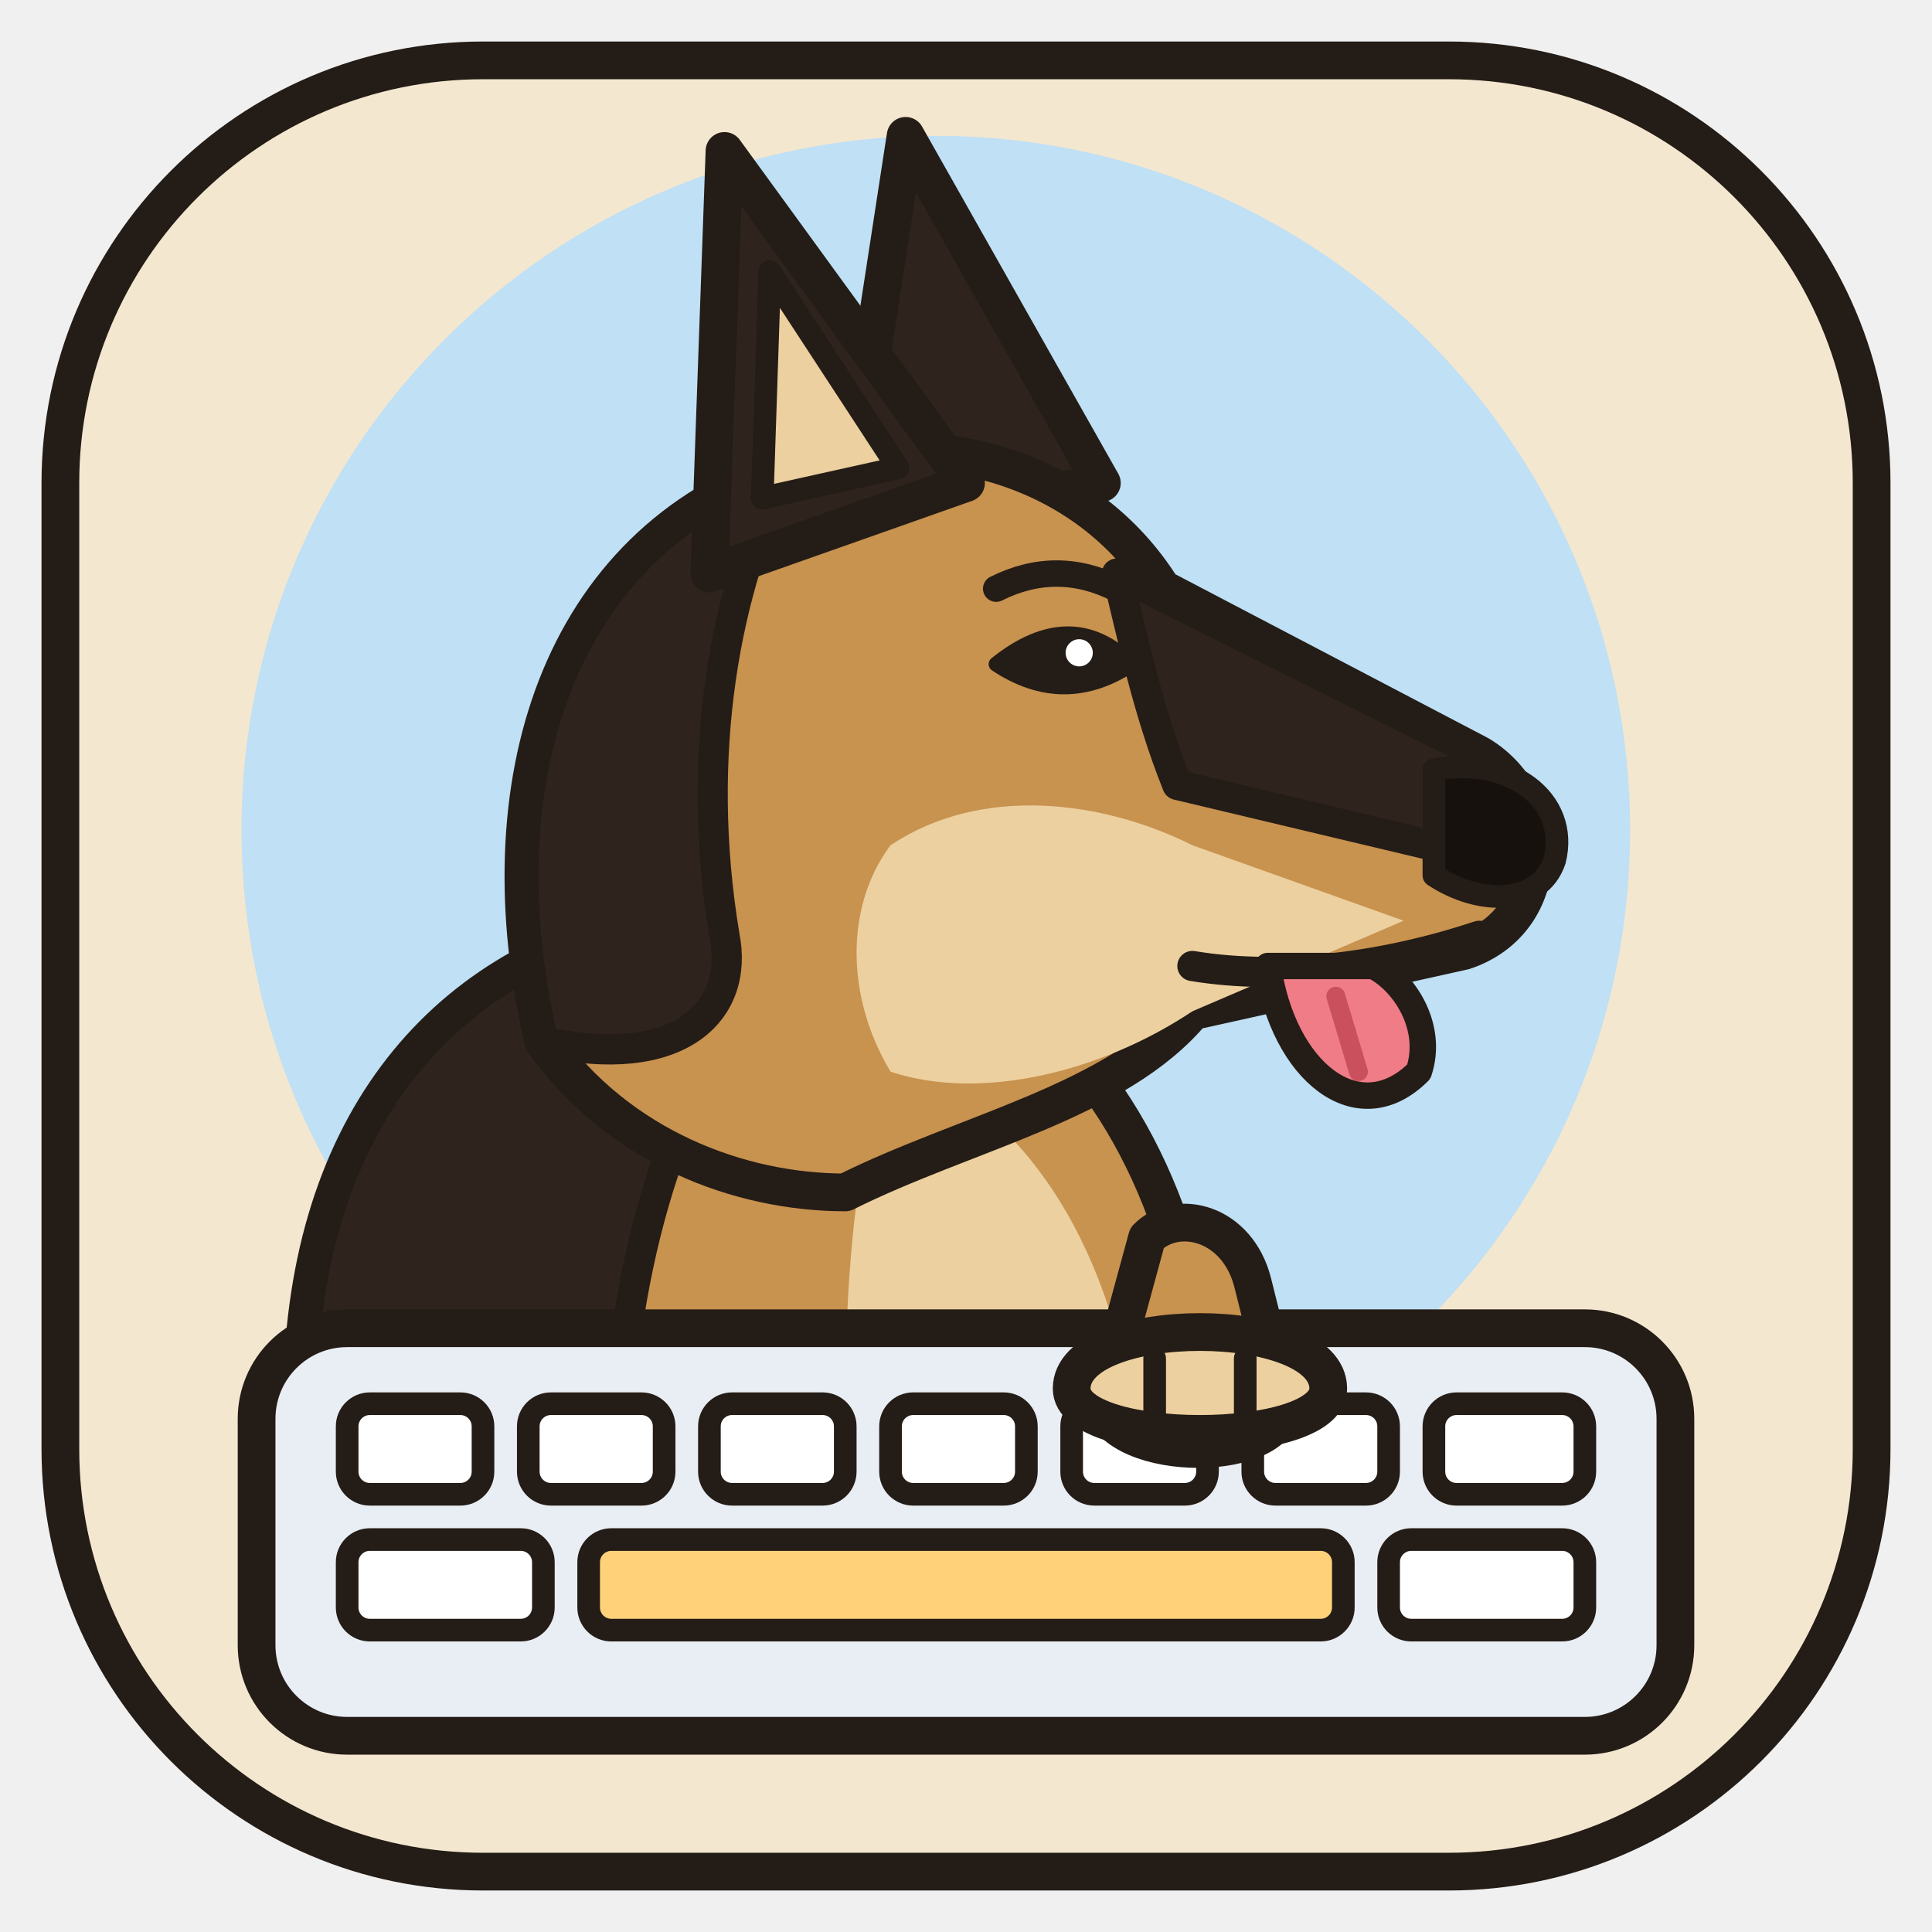
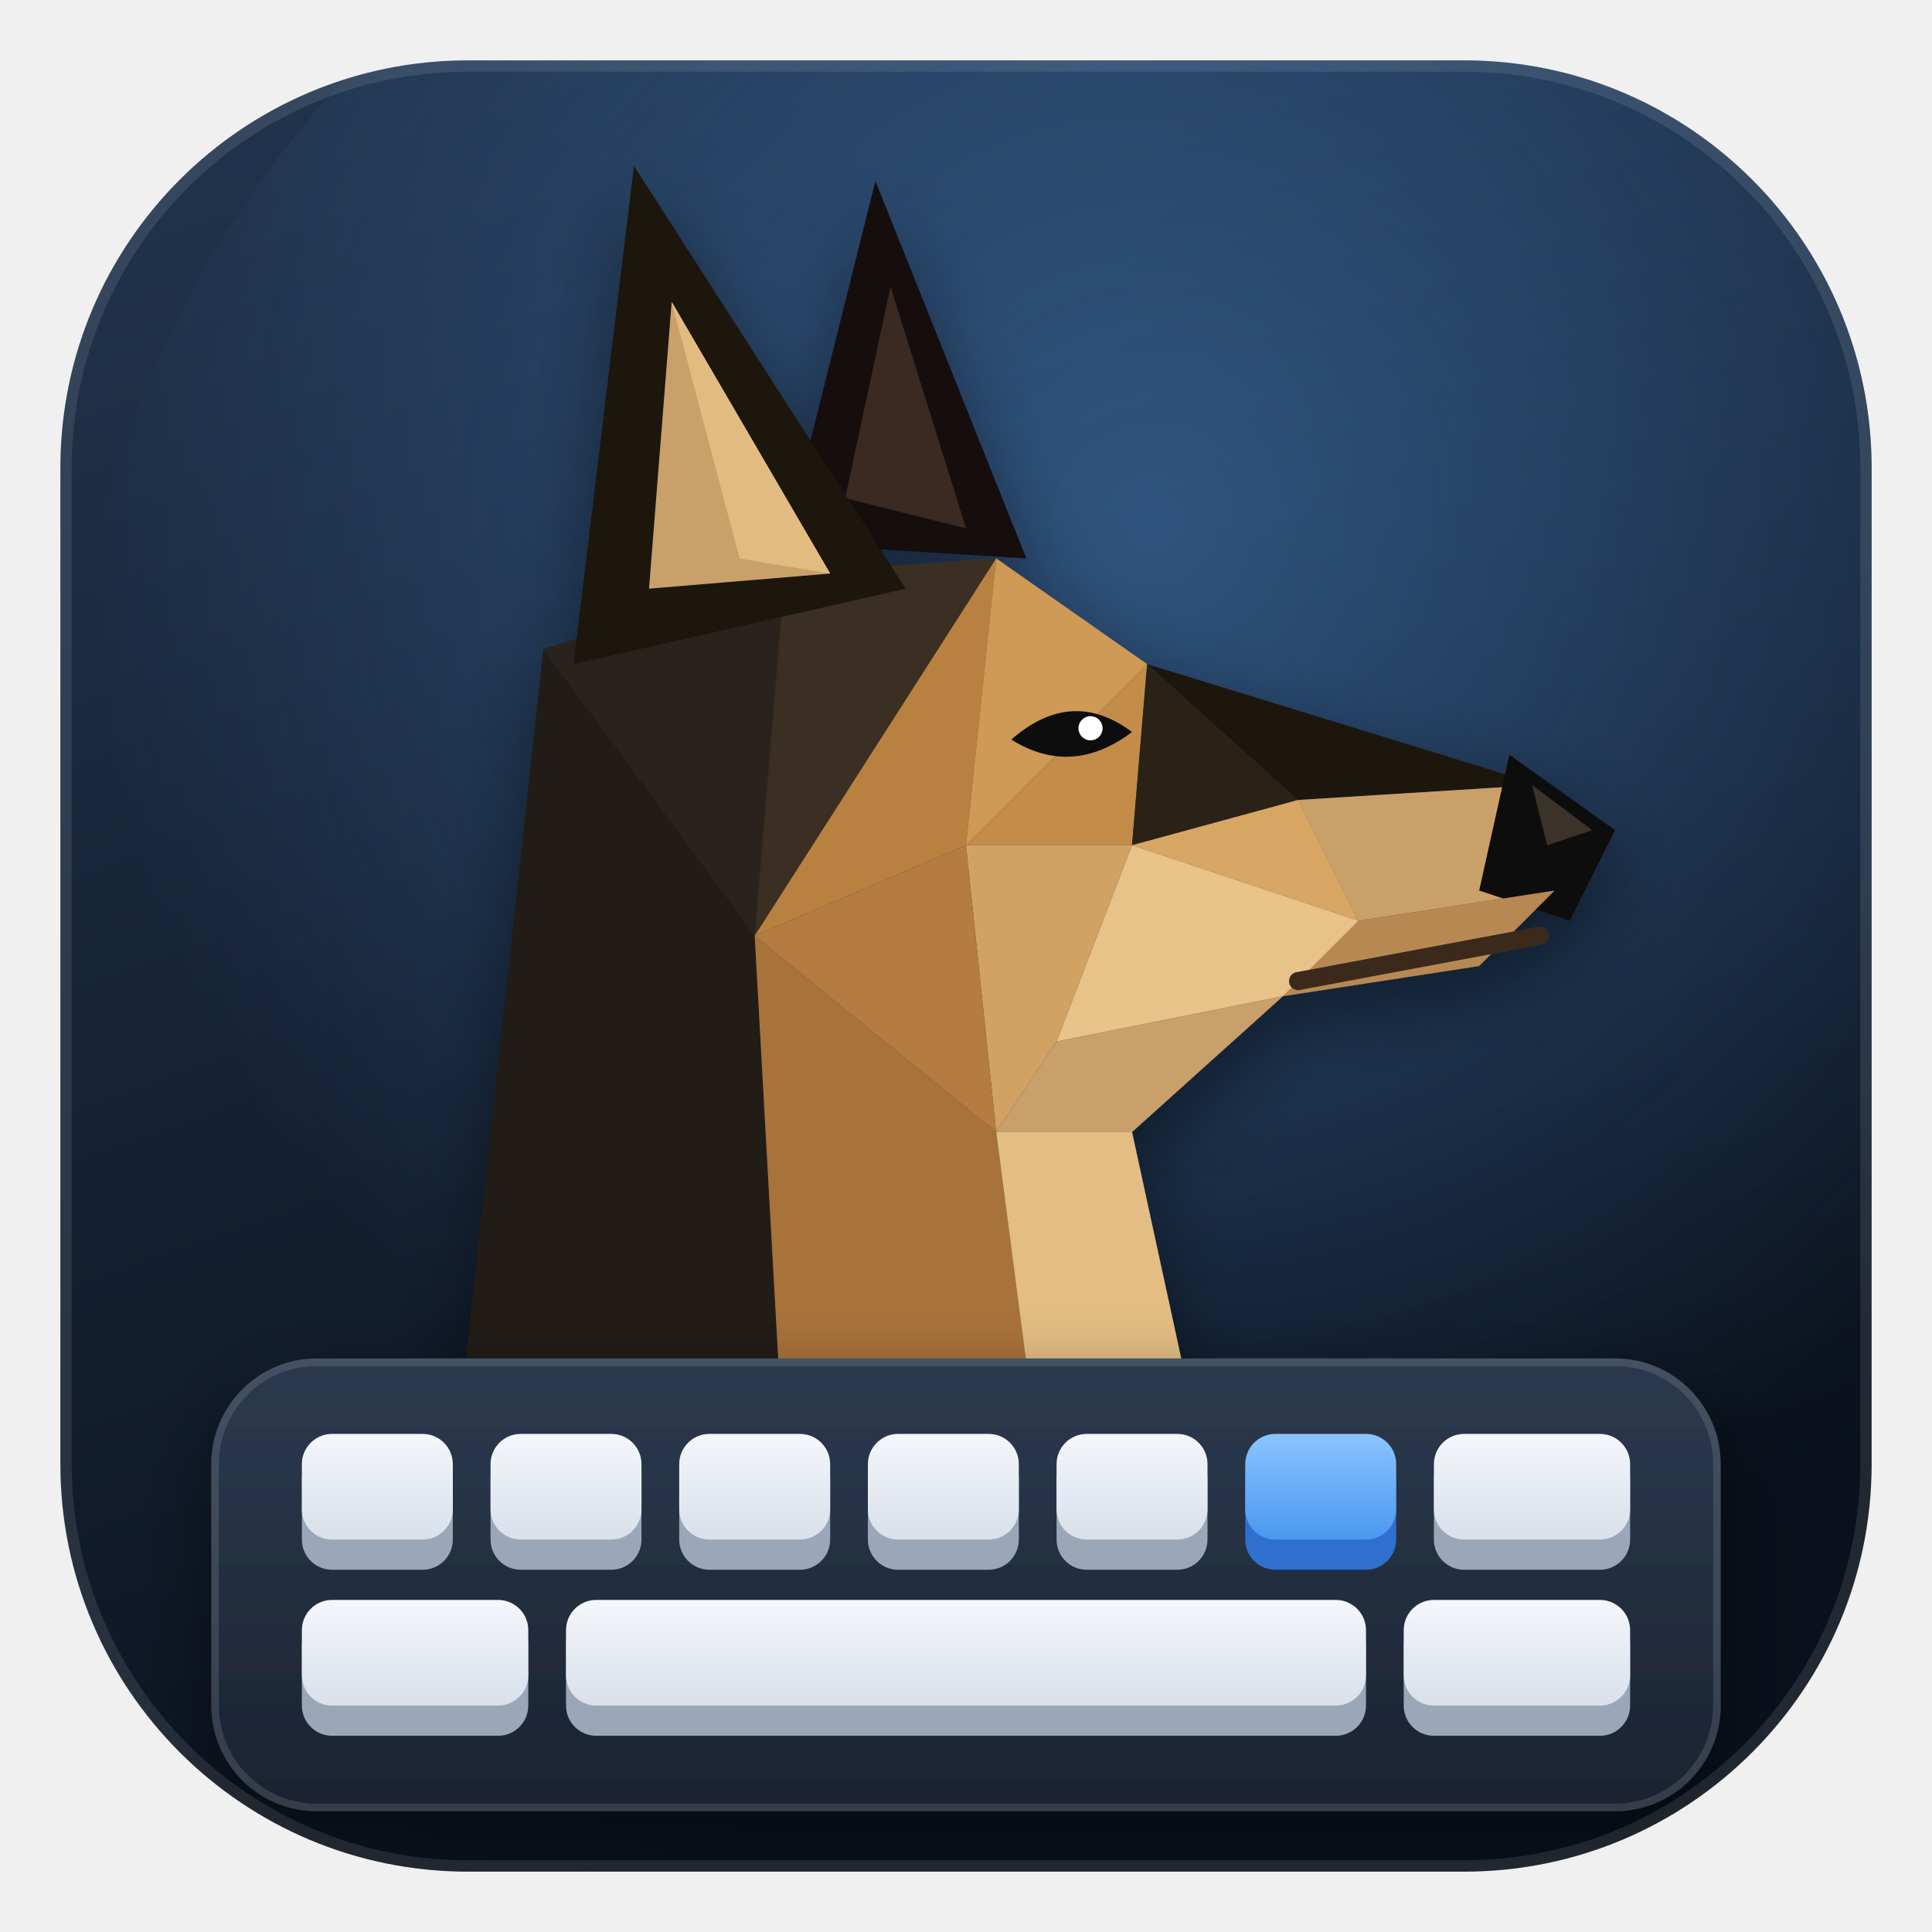
<svg xmlns="http://www.w3.org/2000/svg" viewBox="0 0 256 256">
-   <g stroke="#241c16" stroke-width="5" stroke-linejoin="round" stroke-linecap="round">
-     <rect x="8" y="8" width="240" height="240" rx="56" fill="#f4e7cf" />
-     <circle cx="124" cy="110" r="92" fill="#bfe0f5" stroke="none" />
-     <path d="M40 186 C40 150 58 128 86 122 L134 132 C150 144 158 164 160 186 Z" fill="#c8924f" />
-     <path d="M40 186 C40 150 58 128 86 122 L104 126 C92 140 84 160 82 186 Z" fill="#2e241d" stroke-width="4" />
-     <path d="M118 140 C134 146 146 162 150 186 L112 186 C112 166 114 150 118 140 Z" fill="#ecd09f" stroke="none" />
-     <path d="M112 70 L120 18 L146 64 Z" fill="#2e241d" />
-     <path d="M72 138 C64 104 74 72 104 62 C124 56 144 62 154 78 L196 100 C206 106 206 122 194 126 L158 134 C148 146 128 150 112 158 C98 158 82 152 72 138 Z" fill="#c8924f" />
-     <path d="M72 138 C64 104 74 72 104 62 C96 78 92 100 96 124 C98 134 90 142 72 138 Z" fill="#2e241d" stroke-width="4" />
-     <path d="M94 76 L96 20 L128 64 Z" fill="#2e241d" />
-     <path d="M101 66 L102 36 L119 62 Z" fill="#ecd09f" stroke-width="3" />
-     <path d="M148 76 L196 100 C204 104 204 112 198 114 L156 104 C152 94 150 84 148 76 Z" fill="#2e241d" stroke-width="4" />
-     <path d="M118 112 C130 104 146 106 158 112 L186 122 L158 134 C146 142 130 146 118 142 C112 132 112 120 118 112 Z" fill="#ecd09f" stroke="none" />
-     <path d="M190 102 C200 100 208 106 206 114 C204 120 196 120 190 116 Z" fill="#17110d" stroke-width="3" />
-     <path d="M196 124 C184 128 170 130 158 128" fill="none" stroke-width="4" />
-     <path d="M168 128 C170 142 180 150 188 142 C190 136 186 130 182 128 Z" fill="#ef7c86" stroke-width="3.5" />
-     <path d="M177 132 L180 142" fill="none" stroke="#c9505c" stroke-width="2.5" />
-     <path d="M132 88 Q142 80 150 88 Q141 94 132 88 Z" fill="#241c16" stroke-width="2" />
-     <circle cx="143" cy="86.5" r="1.8" fill="#fff" stroke="none" />
-     <path d="M132 78 Q140 74 148 78" fill="none" stroke-width="3.5" />
-     <rect x="34" y="176" width="188" height="54" rx="12" fill="#e9eef4" />
-     <g fill="#ffffff" stroke-width="3">
-       <rect x="46" y="186" width="18" height="12" rx="3" />
-       <rect x="70" y="186" width="18" height="12" rx="3" />
-       <rect x="94" y="186" width="18" height="12" rx="3" />
-       <rect x="118" y="186" width="18" height="12" rx="3" />
-       <rect x="142" y="186" width="18" height="12" rx="3" />
-       <rect x="166" y="186" width="18" height="12" rx="3" />
-       <rect x="190" y="186" width="20" height="12" rx="3" />
-       <rect x="46" y="204" width="26" height="12" rx="3" />
-       <rect x="184" y="204" width="26" height="12" rx="3" />
-       <rect x="78" y="204" width="100" height="12" rx="3" fill="#ffd27a" />
+   <defs>
+     <linearGradient id="bg" x1="0" y1="0" x2="0.35" y2="1">
+       <stop offset="0" stop-color="#22354f" />
+       <stop offset="1" stop-color="#0a111c" />
+     </linearGradient>
+     <radialGradient id="light" cx="0.55" cy="0.38" r="0.55">
+       <stop offset="0" stop-color="#5aa9ff" stop-opacity=".35" />
+       <stop offset="1" stop-color="#5aa9ff" stop-opacity="0" />
+     </radialGradient>
+     <linearGradient id="deck" x1="0" y1="0" x2="0" y2="1">
+       <stop offset="0" stop-color="#2c3a4e" />
+       <stop offset="1" stop-color="#1a2331" />
+     </linearGradient>
+     <linearGradient id="key" x1="0" y1="0" x2="0" y2="1">
+       <stop offset="0" stop-color="#f4f7fb" />
+       <stop offset="1" stop-color="#d9e0ea" />
+     </linearGradient>
+     <linearGradient id="keyA" x1="0" y1="0" x2="0" y2="1">
+       <stop offset="0" stop-color="#8cc4ff" />
+       <stop offset="1" stop-color="#4a98f0" />
+     </linearGradient>
+     <filter id="sh" x="-20%" y="-20%" width="140%" height="140%">
+       <feDropShadow dx="0" dy="4" stdDeviation="5" flood-color="#000" flood-opacity=".45" />
+     </filter>
+     <clipPath id="tile">
+       <rect x="8" y="8" width="240" height="240" rx="54" />
+     </clipPath>
+   </defs>
+   <rect x="8" y="8" width="240" height="240" rx="54" fill="url(#bg)" />
+   <g clip-path="url(#tile)">
+     <circle cx="140" cy="100" r="130" fill="url(#light)" />
+     <g filter="url(#sh)" stroke-linejoin="round">
+       <polygon points="104,72 116,24 136,74" fill="#15110e" />
+       <polygon points="112,66 118,38 128,70" fill="#3a2c22" />
+       <polygon points="72,86 60,196 104,196 100,124" fill="#211a15" />
+       <polygon points="100,124 104,196 138,196 132,150" fill="#a8723b" />
+       <polygon points="72,86 100,124 104,76" fill="#2c221b" />
+       <polygon points="104,76 100,124 132,74" fill="#3b2d23" />
+       <polygon points="132,74 100,124 128,112" fill="#b9813f" />
+       <polygon points="132,74 128,112 152,88" fill="#cf9a55" />
+       <polygon points="152,88 128,112 150,112" fill="#c48c4a" />
+       <polygon points="152,88 204,104 172,106" fill="#1b1511" />
+       <polygon points="152,88 172,106 150,112" fill="#2a2019" />
+       <polygon points="150,112 172,106 180,122" fill="#d8a664" />
+       <polygon points="172,106 204,104 206,118 180,122" fill="#caa06a" />
+       <polygon points="200,100 214,110 208,122 196,118" fill="#0d0a08" />
+       <polygon points="203,104 211,110 205,112" fill="#3a302a" />
+       <polygon points="180,122 206,118 196,128 170,132" fill="#b88852" />
+       <polygon points="150,112 180,122 170,132 140,138" fill="#e7c38a" />
+       <polygon points="128,112 150,112 140,138 132,150" fill="#d2a262" />
+       <polygon points="100,124 128,112 132,150" fill="#b47b3f" />
+       <polygon points="140,138 170,132 150,150 132,150" fill="#caa06a" />
+       <polygon points="132,150 150,150 160,196 138,196" fill="#e3bd83" />
+       <polygon points="76,88 84,22 120,78" fill="#1b1511" />
+       <polygon points="86,78 89,40 110,76" fill="#caa06a" />
+       <polygon points="89,40 110,76 98,74" fill="#e2bb80" />
+       <path d="M134 98 Q142 91 150 97 Q142 103 134 98 Z" fill="#0d0a08" />
+       <circle cx="144.5" cy="96.5" r="1.6" fill="#ffffff" />
+       <path d="M204 124 L172 130" stroke="#3a2a1e" stroke-width="2.4" fill="none" stroke-linecap="round" />
    </g>
-     <g transform="translate(30 0)">
-       <path d="M122 164 C126 160 134 162 136 170 L140 186 C140 194 118 194 116 186 Z" fill="#c8924f" />
-       <path d="M112 184 C112 174 146 174 146 184 C146 192 112 192 112 184 Z" fill="#ecd09f" />
-       <path d="M123 180 V189 M135 180 V189" fill="none" stroke-width="3" />
+     <g filter="url(#sh)">
+       <rect x="28" y="180" width="200" height="60" rx="14" fill="url(#deck)" />
+       <rect x="28.5" y="180.5" width="199" height="59" rx="13.5" fill="none" stroke="#ffffff" stroke-opacity=".12" />
+     </g>
+     <g>
+       <g transform="translate(40 190)">
+         <rect x="0" y="2" width="20" height="16" rx="4" fill="#9aa7b8" />
+         <rect x="0" y="0" width="20" height="14" rx="4" fill="url(#key)" />
+         <rect x="25" y="2" width="20" height="16" rx="4" fill="#9aa7b8" />
+         <rect x="25" y="0" width="20" height="14" rx="4" fill="url(#key)" />
+         <rect x="50" y="2" width="20" height="16" rx="4" fill="#9aa7b8" />
+         <rect x="50" y="0" width="20" height="14" rx="4" fill="url(#key)" />
+         <rect x="75" y="2" width="20" height="16" rx="4" fill="#9aa7b8" />
+         <rect x="75" y="0" width="20" height="14" rx="4" fill="url(#key)" />
+         <rect x="100" y="2" width="20" height="16" rx="4" fill="#9aa7b8" />
+         <rect x="100" y="0" width="20" height="14" rx="4" fill="url(#key)" />
+         <rect x="125" y="2" width="20" height="16" rx="4" fill="#2f6fd0" />
+         <rect x="125" y="0" width="20" height="14" rx="4" fill="url(#keyA)" />
+         <rect x="150" y="2" width="26" height="16" rx="4" fill="#9aa7b8" />
+         <rect x="150" y="0" width="26" height="14" rx="4" fill="url(#key)" />
+       </g>
+       <g transform="translate(40 212)">
+         <rect x="0" y="2" width="30" height="16" rx="4" fill="#9aa7b8" />
+         <rect x="0" y="0" width="30" height="14" rx="4" fill="url(#key)" />
+         <rect x="35" y="2" width="106" height="16" rx="4" fill="#9aa7b8" />
+         <rect x="35" y="0" width="106" height="14" rx="4" fill="url(#key)" />
+         <rect x="146" y="2" width="30" height="16" rx="4" fill="#9aa7b8" />
+         <rect x="146" y="0" width="30" height="14" rx="4" fill="url(#key)" />
+       </g>
    </g>
  </g>
+   <rect x="8.75" y="8.75" width="238.5" height="238.5" rx="53.25" fill="none" stroke="#ffffff" stroke-opacity=".10" stroke-width="1.5" />
</svg>
